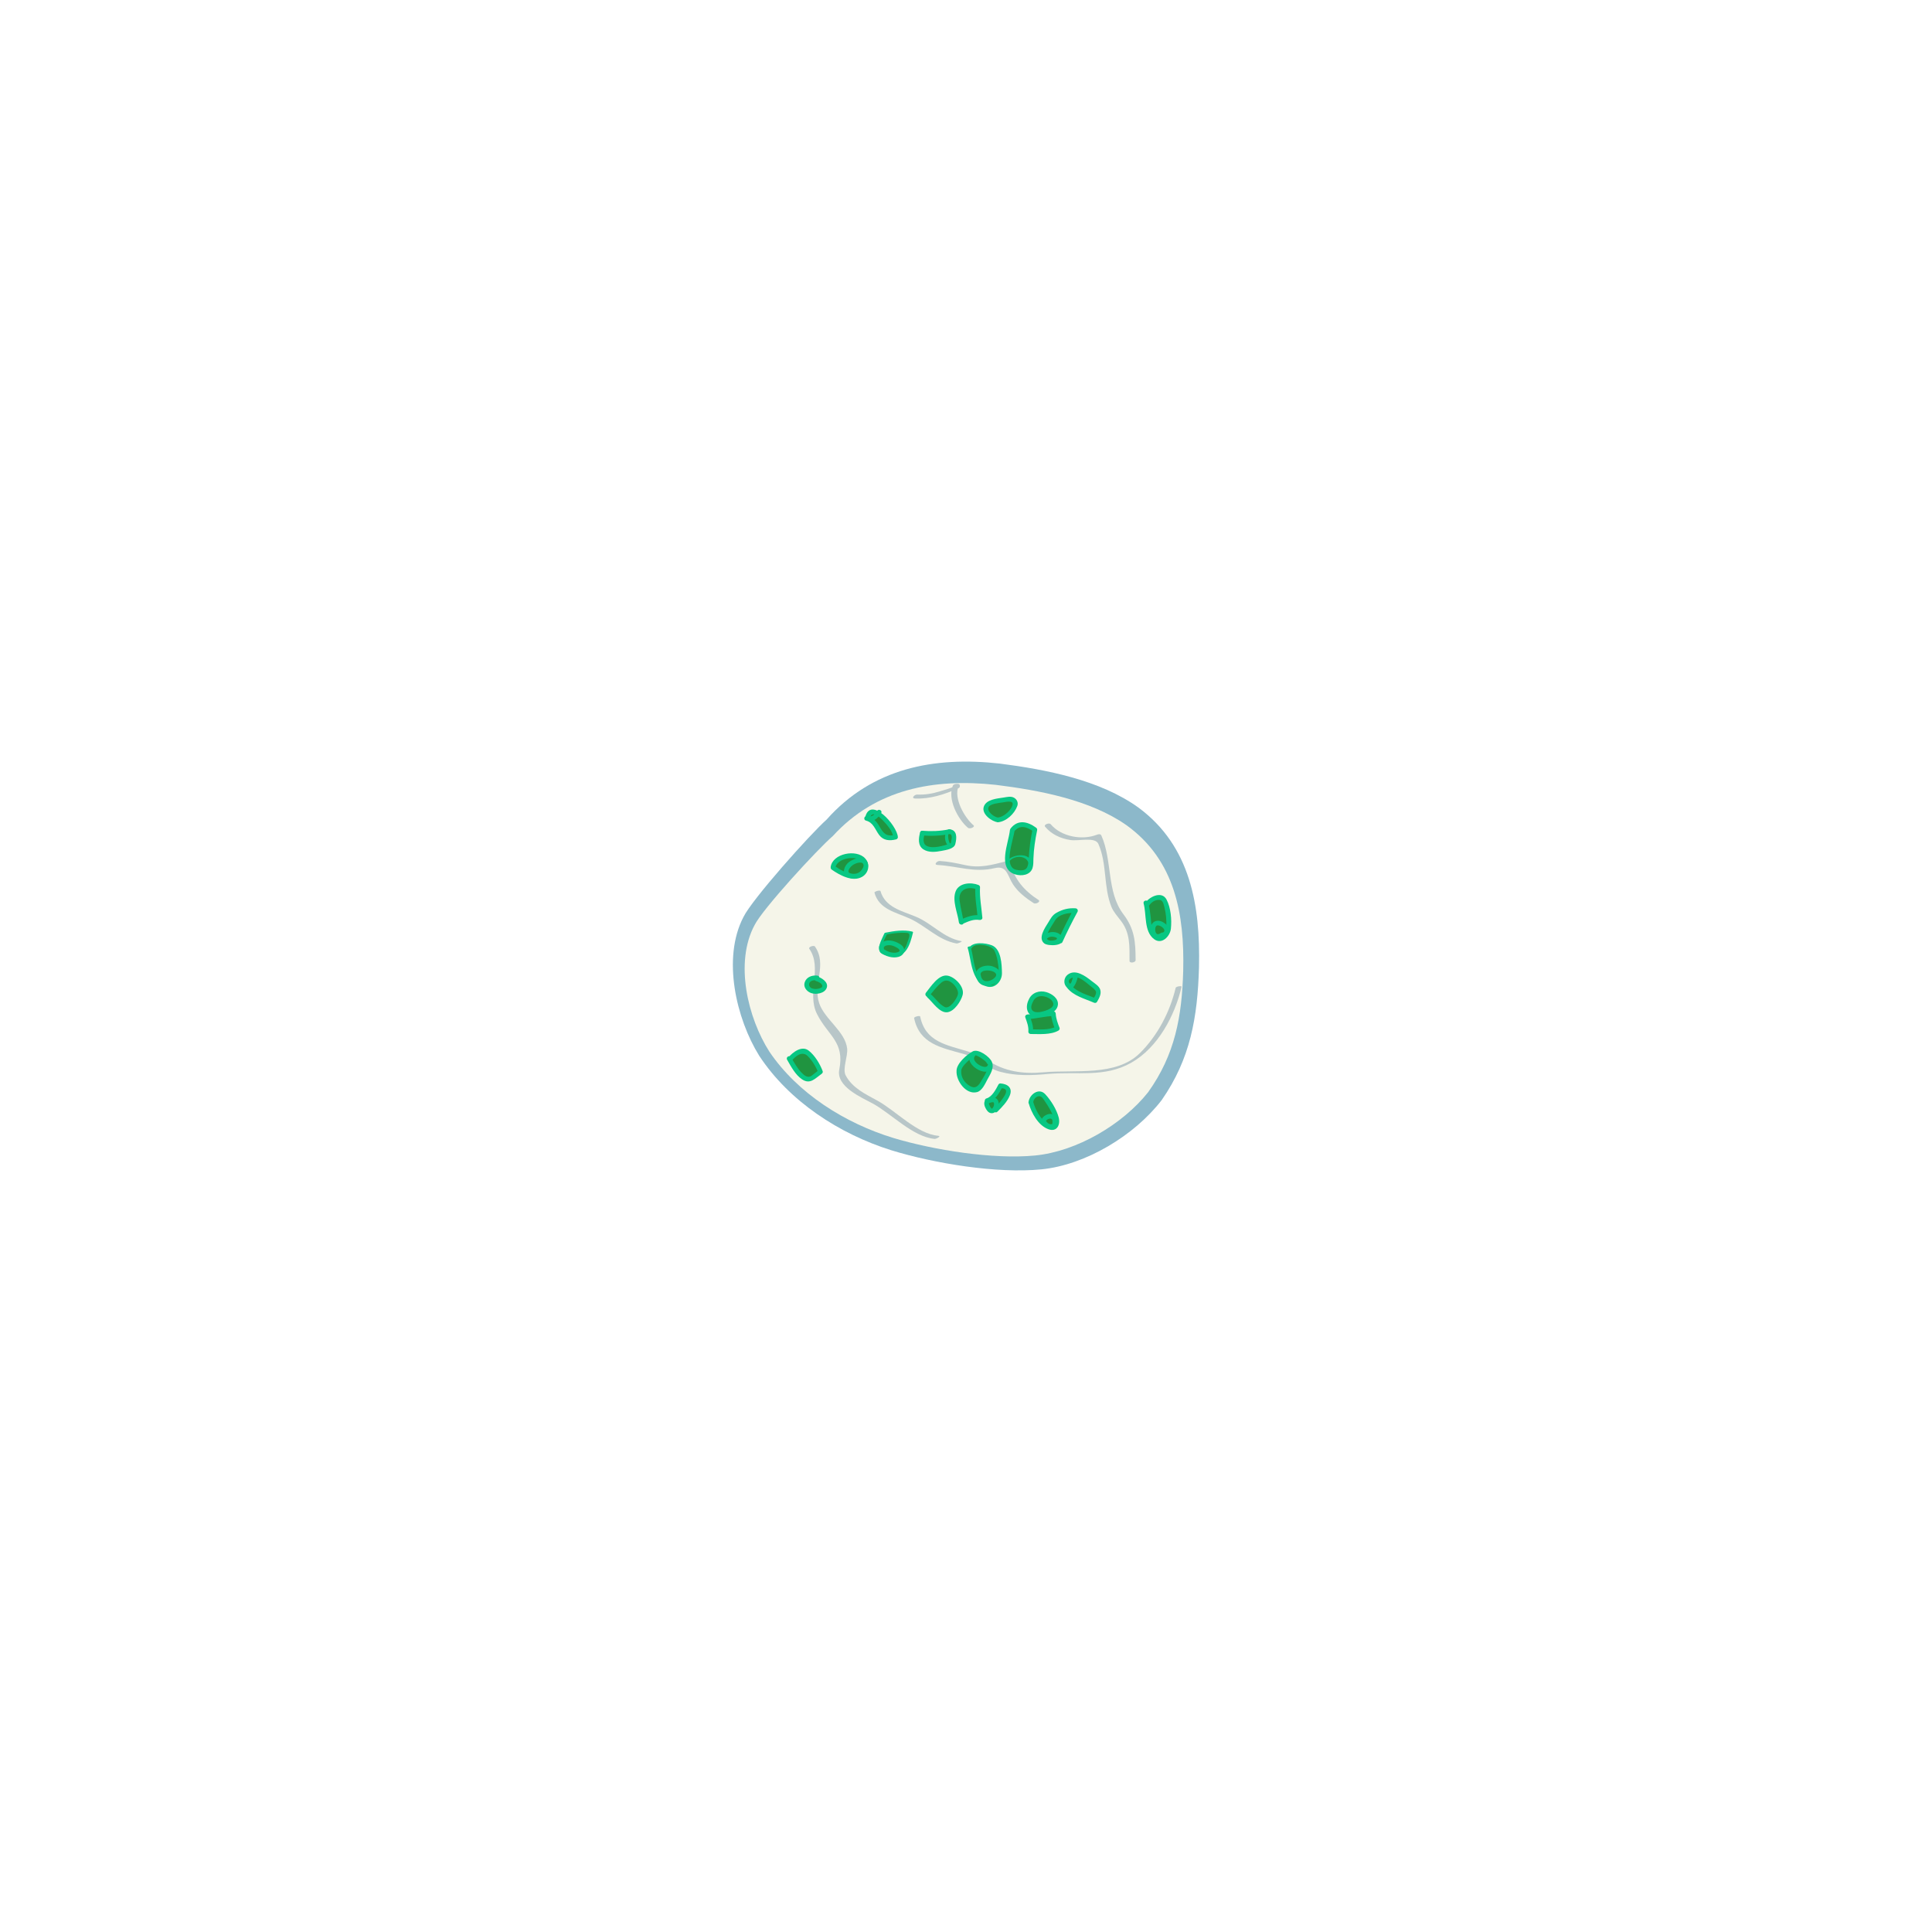
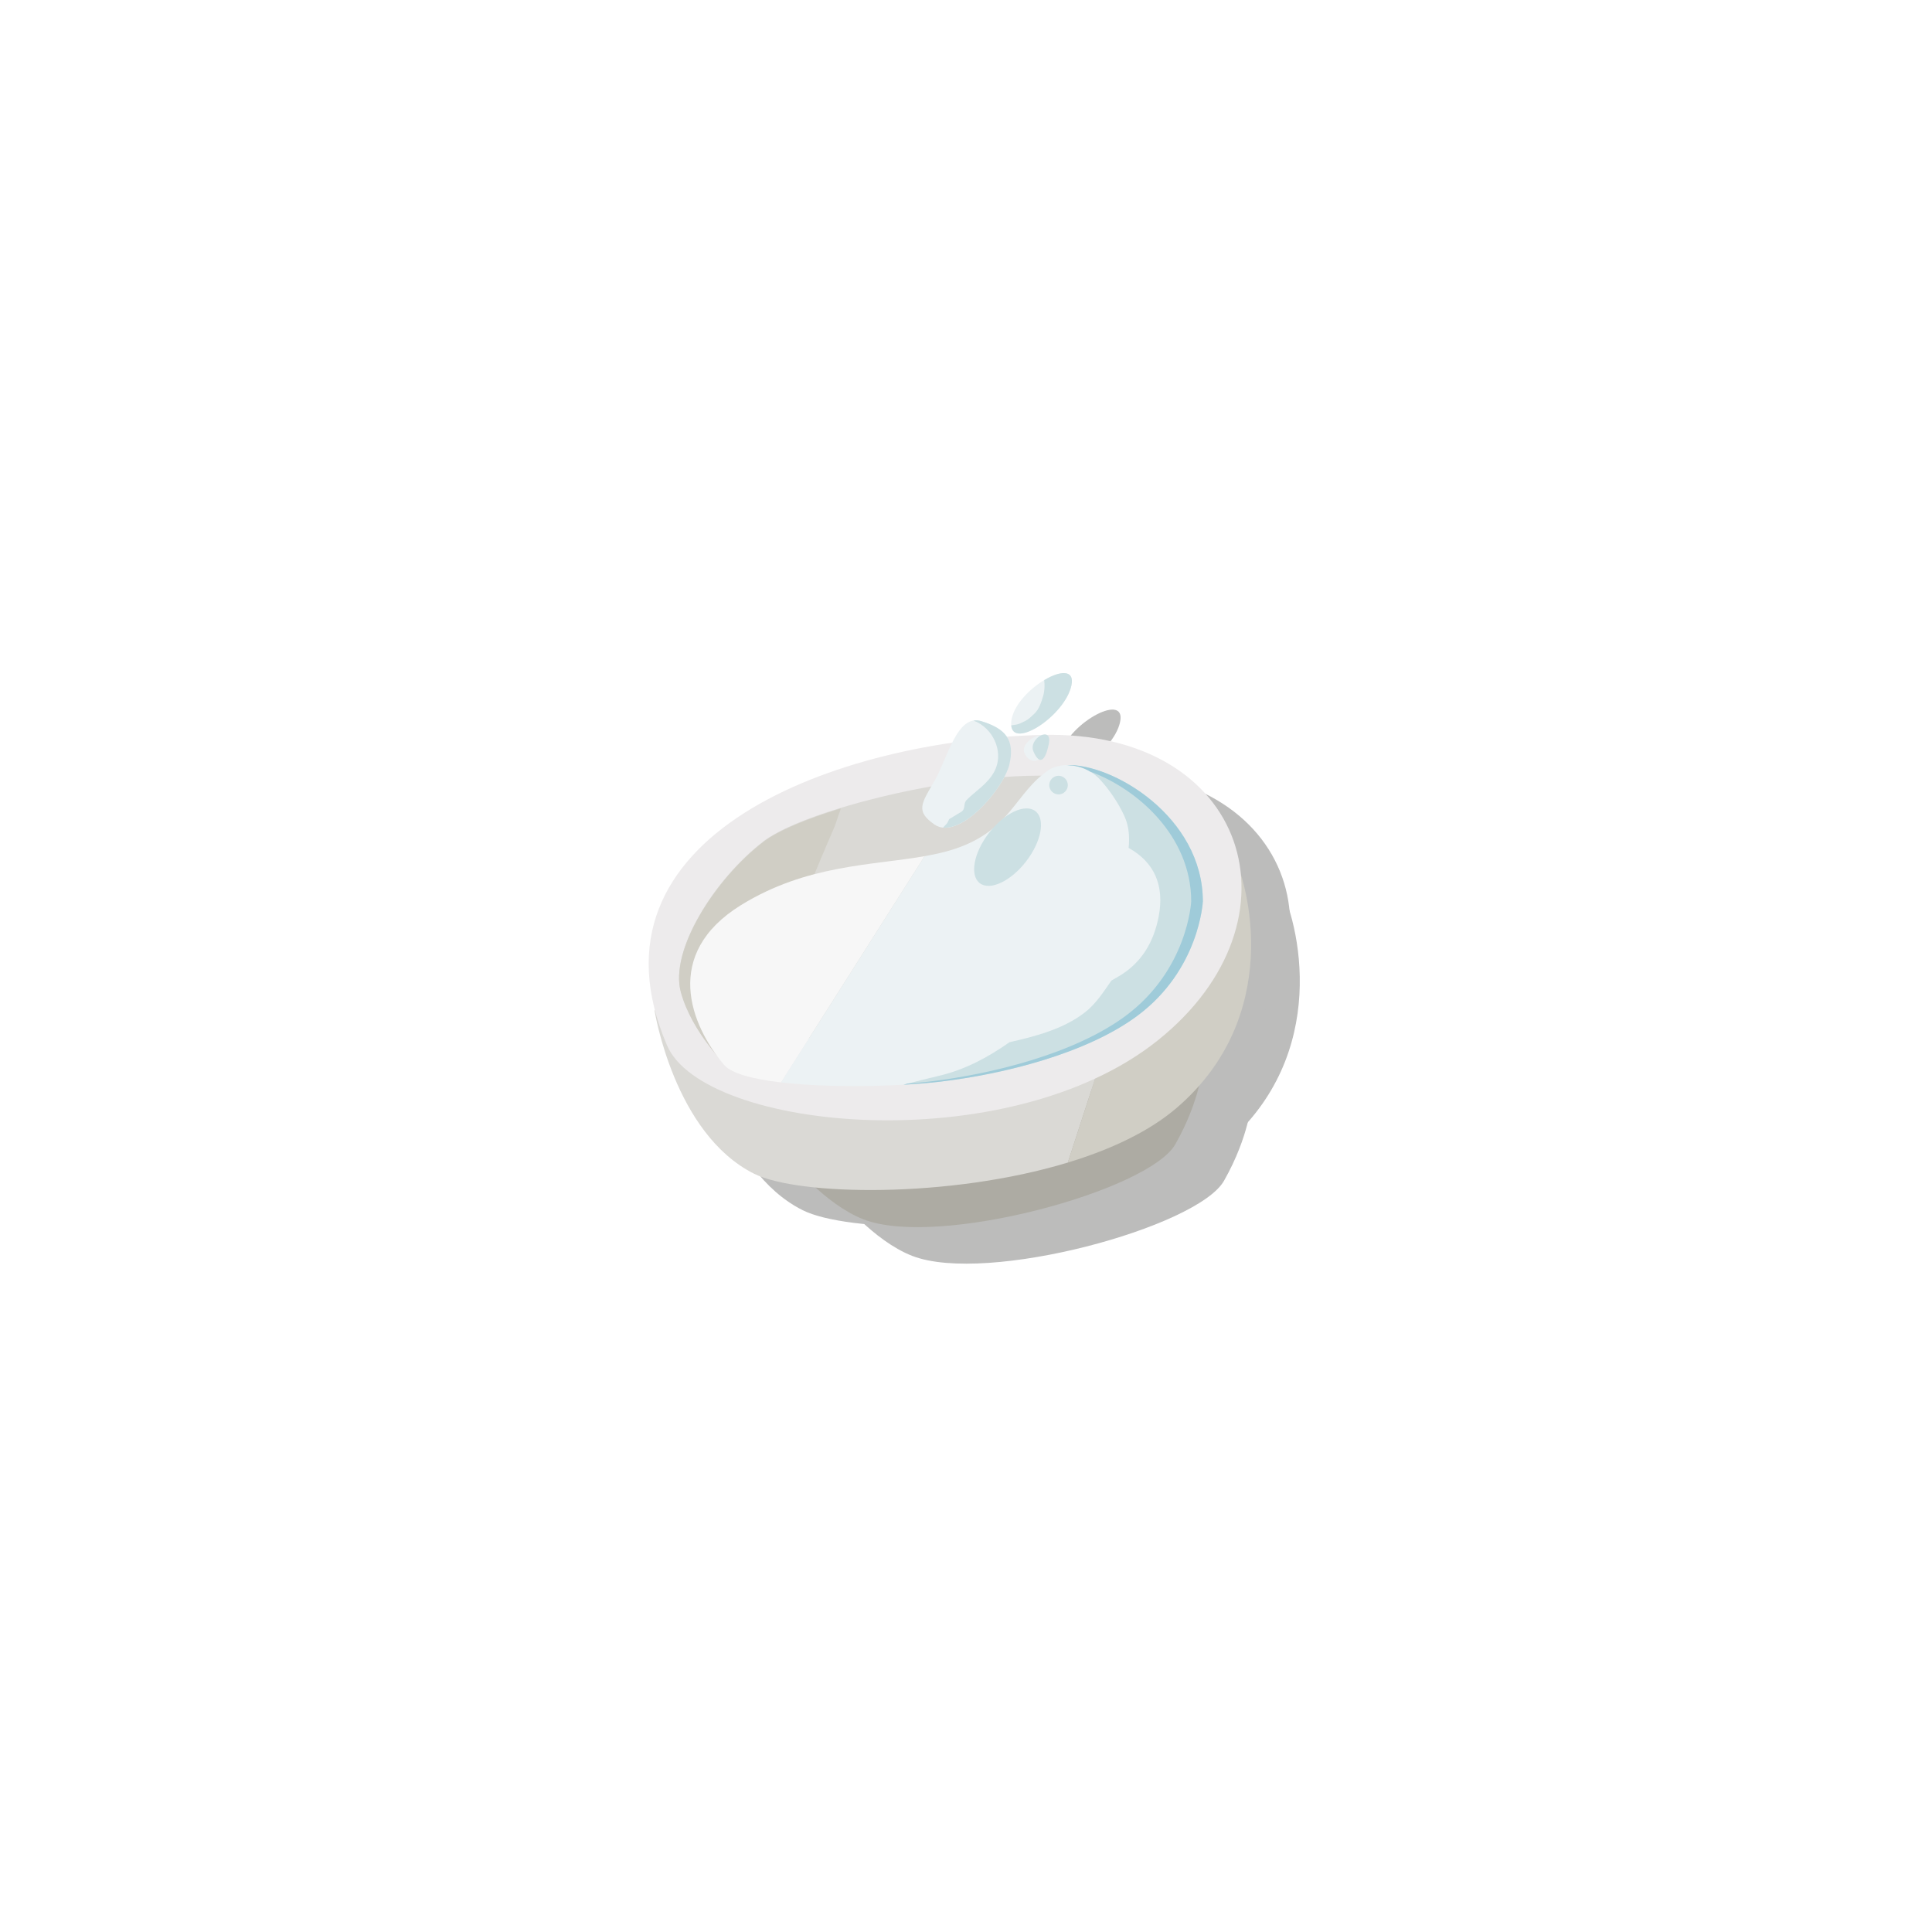
- <svg xmlns="http://www.w3.org/2000/svg" version="1.1" id="Ebene_1" x="0px" y="0px" width="450px" height="450px" viewBox="0 0 450 450" enable-background="new 0 0 450 450" xml:space="preserve">
-   <g id="butter">
+ <svg xmlns="http://www.w3.org/2000/svg" version="1.1" id="Layer_2" x="0px" y="0px" width="450px" height="450px" viewBox="-74 76 450 450" enable-background="new -74 76 450 450" xml:space="preserve">
+   <g>
    <g>
-       <path fill="#8CB8CA" d="M192.516,190.914c-3.828,3.407-17.353,18.56-19.355,22.683c-5.003,9.623-1.667,23.711,3.671,32.305    c7.008,10.654,18.687,18.215,30.699,21.994c10.01,3.094,24.691,5.5,35.035,4.469s21.688-7.904,28.029-16.152    c6.674-9.623,8.342-19.246,8.676-30.931c0.332-14.435-2.002-28.181-14.016-37.117c-9.009-6.529-21.688-8.936-32.365-10.31    C217.54,176.137,203.147,178.922,192.516,190.914z" />
-     </g>
-     <g>
-       <path fill="#F5F5E9" d="M193.971,194.737c-3.601,3.111-16.325,16.953-18.21,20.721c-4.709,8.789-1.569,21.661,3.452,29.511    c6.593,9.73,17.582,16.639,28.884,20.092c9.419,2.824,23.231,5.021,32.963,4.08c9.733-0.94,20.406-7.221,26.371-14.756    c6.278-8.791,7.85-17.58,8.162-28.254c0.314-13.186-1.884-25.743-13.185-33.905c-8.478-5.965-20.407-8.163-30.454-9.418    C217.516,181.237,203.974,183.784,193.971,194.737z" />
-     </g>
-     <g opacity="0.5">
      <g>
+         <g opacity="0.3">
+           <path fill="#1D1D1B" d="M121.281,354.82c0,0,8.168,10.206,17.205,13.705c17.377,6.728,66.484-6.707,72.605-17.495      c5.918-10.426,6.414-18.518,6.414-18.518L121.281,354.82z" />
+           <path fill="#1D1D1B" d="M162.395,301.459l-72.605,18.37c0,0,4.518,28.72,23.182,38.054c10.303,5.149,45.465,5.787,73.086-2.598      l24.209-74.45C192.105,285.685,162.395,301.459,162.395,301.459z" />
+           <path fill="#1D1D1B" d="M223.631,281.34c-1.426-2.612-6.6-2.312-13.365-0.505l-24.209,74.45      c9.91-3.009,18.857-7.168,25.326-12.712C235.877,321.577,228.877,290.962,223.631,281.34z" />
+           <path fill="#1D1D1B" d="M92.703,327.994c8.547,19.942,79.316,26.826,114.307-1.167c34.99-27.993,20.994-72.314-26.828-71.148      C132.361,256.845,71.709,279.006,92.703,327.994z" />
+           <path fill="#1D1D1B" d="M217.506,294.461c-0.873-8.748-2.625-20.121-21.869-27.118c-19.244-6.998-69.107,4.375-80.48,13.121      c-11.371,8.748-21.867,25.368-19.244,34.99c2.625,9.625,10.936,17.496,10.936,17.496L217.506,294.461z" />
+           <path fill="#1D1D1B" d="M109.908,295.335c-18.369,11.373-11.729,27.969-3.936,37.178c1.732,2.045,6.809,3.352,13.281,4.109      l33.449-52.701C140.445,286.091,125.184,285.879,109.908,295.335z" />
+           <path fill="#1D1D1B" d="M156.271,336.45c14.871-1.749,34.115-6.561,45.928-15.309c14.551-10.779,15.307-26.681,15.307-26.681      c0-22.743-27.992-35.866-35.867-30.618c-7.871,5.25-8.746,13.998-21.867,18.371c-2.211,0.737-4.582,1.267-7.068,1.707      l-33.449,52.701C130.779,337.97,146.752,337.571,156.271,336.45z" />
+           <path fill="#1D1D1B" d="M154.961,276.528c5.664,3.967,16.182-8.312,17.494-13.997c1.312-5.687-0.875-8.311-6.559-10.06      c-5.688-1.75-7.875,8.747-10.936,13.996C151.898,271.718,150.586,273.466,154.961,276.528z" />
+           <path fill="#1D1D1B" d="M175.953,259.906c1.312,3.063,4.812,2.186,5.686-2.187C182.516,253.347,174.643,256.845,175.953,259.906      z" />
+           <path fill="#1D1D1B" d="M172.893,252.472c-0.873,7.435,12.412-0.93,13.998-8.311      C188.475,236.78,173.768,245.035,172.893,252.472z" />
+           <path fill="#1D1D1B" d="M185.697,262.714c2.879,0.068,5.611,0.887,8.035,3.561c2.127,2.344,4.172,5.4,5.48,8.272      c0.846,1.859,1.146,3.767,1.104,5.803c-0.002,0.551-0.043,1.099-0.105,1.643c6.033,3.363,8.381,8.785,7.006,15.965      c-1.121,5.85-3.875,10.667-9.092,13.824c-0.635,0.384-1.275,0.756-1.922,1.121c-1.844,2.633-3.584,5.403-6.186,7.419      c-5.004,3.878-11.473,5.552-17.547,6.934c-4.975,3.501-10.311,6.388-16.381,7.812c-2.779,0.652-5.547,1.36-8.311,2.087      c3.135-0.175,6.031-0.414,8.492-0.704c14.871-1.749,34.115-6.561,45.928-15.309c14.551-10.779,15.307-26.681,15.307-26.681      C217.506,274.715,196.412,262.229,185.697,262.714z" />
+           <path fill="#1D1D1B" d="M185.697,262.714c1.945,0.046,3.818,0.451,5.58,1.522c10.721,3.872,23.518,14.845,23.518,30.225      c0,0-0.756,15.901-15.309,26.681c-11.811,8.748-31.057,13.56-45.928,15.309c-1.463,0.173-3.096,0.324-4.828,0.458      c-0.316,0.083-0.635,0.163-0.951,0.246c3.135-0.175,6.031-0.414,8.492-0.704c14.871-1.749,34.115-6.561,45.928-15.309      c14.551-10.779,15.307-26.681,15.307-26.681C217.506,274.715,196.412,262.229,185.697,262.714z" />
+         </g>
        <g>
-           <path fill="#7C98A8" d="M213.113,185.991c3.513,0.148,6.86-0.948,10.041-2.35c0.147-0.065,0.413-0.234,0.413-0.427      c0-0.083,0-0.167,0-0.25c0-0.249-0.209-0.392-0.452-0.392c-0.083,0-0.167,0-0.25,0c-0.303,0-0.784,0.086-0.924,0.41      c-1.326,3.085,1.145,7.834,3.512,9.832c0.436,0.367,1.759-0.201,1.299-0.589c-2.111-1.781-4.688-6.327-3.479-9.141      c-0.308,0.137-0.616,0.273-0.924,0.41c0.083,0,0.167,0,0.25,0c-0.15-0.13-0.302-0.261-0.452-0.392      c0,0.329-2.751,1.056-3.229,1.209c-1.715,0.548-3.488,0.833-5.289,0.757C213.014,185.043,212.157,185.95,213.113,185.991      L213.113,185.991z" />
-         </g>
-       </g>
-       <g>
-         <g>
-           <path fill="#7C98A8" d="M218.357,201.47c4.861,0.271,8.509,1.871,13.36,0.73c2.876-0.676,2.909,1.767,4.252,3.815      c1.19,1.814,3.01,3.2,4.809,4.355c0.465,0.298,1.736-0.35,1.103-0.757c-3.282-2.109-5.757-4.914-6.585-8.797      c-0.07-0.33-0.588-0.296-0.818-0.238c-3.34,0.834-6.127,1.695-9.679,0.918c-2.005-0.438-3.872-0.841-5.927-0.955      C218.25,200.508,217.401,201.417,218.357,201.47L218.357,201.47z" />
-         </g>
-       </g>
-       <g>
-         <g>
-           <path fill="#7C98A8" d="M188.5,220.994c3.123,4.485-0.682,10.293,1.805,15.211c2.546,5.037,6.487,6.449,5.178,12.91      c-0.804,3.963,5.114,6.469,7.795,7.92c4.269,2.311,9.333,7.771,14.399,8.234c0.403,0.037,1.649-0.648,0.875-0.72      c-5.021-0.459-9.797-5.764-14.145-8.164c-2.817-1.557-5.835-2.928-7.425-5.895c-0.816-1.521,0.543-4.472,0.336-6.275      c-0.457-3.985-5.208-6.76-6.502-10.514c-1.54-4.472,1.945-9.01-1.002-13.243C189.564,220.102,188.198,220.56,188.5,220.994      L188.5,220.994z" />
-         </g>
-       </g>
-       <g>
-         <g>
-           <path fill="#7C98A8" d="M212.916,237.141c1.239,5.99,6.305,6.885,11.462,8.327c3.183,0.89,5.494,3.358,8.649,4.19      c3.647,0.965,7.209,0.842,10.938,0.5c7.012-0.643,13.254,0.92,19.524-2.627c6.225-3.521,10.144-10.955,11.731-17.697      c0.067-0.285-1.309-0.082-1.389,0.256c-1.318,5.594-4.229,11.139-8.318,15.193c-5.572,5.52-15.214,3.807-22.506,4.475      c-4.71,0.432-9.014-0.152-12.998-2.807c-1.402-0.936-2.873-1.518-4.472-2.016c-5.032-1.57-9.975-2.181-11.214-8.174      C214.268,236.48,212.85,236.818,212.916,237.141L212.916,237.141z" />
-         </g>
-       </g>
-       <g>
-         <g>
-           <path fill="#7C98A8" d="M243.425,192.563c1.476,1.758,3.617,2.761,5.884,3.095c2,0.295,5.754-0.794,6.515,0.896      c2.063,4.585,1.155,9.996,3.05,14.673c0.486,1.203,1.479,2.292,2.255,3.314c2.144,2.825,1.949,5.873,1.959,9.254      c0.002,0.668,1.42,0.402,1.418-0.143c-0.012-4.268-0.214-7.241-2.851-10.717c-3.957-5.219-2.512-12.515-5.141-18.358      c-0.171-0.378-0.693-0.284-1-0.163c-3.477,1.365-8.347,0.473-10.787-2.438C244.364,191.546,243.014,192.072,243.425,192.563      L243.425,192.563z" />
-         </g>
-       </g>
-       <g>
-         <g>
-           <path fill="#7C98A8" d="M203.679,207.935c1.11,3.922,4.986,4.531,8.279,6.042c3.768,1.729,6.632,5.035,10.817,5.773      c0.33,0.058,1.543-0.474,1.16-0.542c-4.184-0.737-6.83-4.14-10.649-5.709c-3.223-1.325-7.133-2.18-8.197-5.942      C205,207.243,203.593,207.629,203.679,207.935L203.679,207.935z" />
+           <g>
+             <g>
+               <path fill="#ADABA3" d="M109.942,346.316c0,0,8.168,10.206,17.205,13.705c17.378,6.727,66.484-6.707,72.606-17.495        c5.918-10.426,6.414-18.518,6.414-18.518L109.942,346.316z" />
+               <g>
+                 <path fill="#DAD9D5" d="M151.056,292.955l-72.605,18.37c0,0,4.518,28.72,23.182,38.054         c10.304,5.149,45.465,5.787,73.085-2.598l24.21-74.45C180.767,277.181,151.056,292.955,151.056,292.955z" />
+                 <path fill="#D0CEC5" d="M212.292,272.836c-1.425-2.612-6.6-2.311-13.365-0.505l-24.21,74.45         c9.912-3.009,18.859-7.168,25.327-12.712C224.537,313.073,217.537,282.458,212.292,272.836z" />
+               </g>
+               <path fill="#EDEBEC" d="M81.365,319.49c8.547,19.942,79.315,26.826,114.307-1.167c34.99-27.993,20.993-72.314-26.829-71.148        C121.022,248.341,60.371,270.502,81.365,319.49z" />
+               <path fill="#DAD9D5" d="M206.168,285.957c-0.874-8.748-2.625-20.121-21.87-27.118c-19.245-6.998-69.106,4.375-80.479,13.121        c-11.371,8.748-21.867,25.368-19.245,34.99c2.625,9.625,10.936,17.496,10.936,17.496L206.168,285.957z" />
+               <path fill="#D0CEC5" d="M95.509,324.577l1.523-0.53c2.458-5.576,4.944-11.14,7.444-16.698        c5.232-13.011,10.377-26.059,15.957-38.914c0.469-1.38,0.946-2.757,1.424-4.134c-8.137,2.474-14.727,5.242-18.039,7.79        c-11.371,8.748-21.867,25.368-19.245,34.99C87.198,316.706,95.509,324.577,95.509,324.577z" />
+               <g>
+                 <path fill="#F7F7F7" d="M98.569,286.831C80.2,298.204,86.841,314.8,94.634,324.009c1.732,2.045,6.809,3.352,13.281,4.109         l33.45-52.701C129.107,277.587,113.846,277.375,98.569,286.831z" />
+                 <path fill="#ECF2F4" d="M144.933,327.946c14.871-1.749,34.116-6.561,45.928-15.309         c14.552-10.779,15.308-26.681,15.308-26.681c0-22.743-27.993-35.866-35.867-30.618c-7.872,5.25-8.746,13.998-21.867,18.371         c-2.213,0.737-4.584,1.267-7.068,1.707l-33.45,52.701C119.441,329.466,135.414,329.067,144.933,327.946z" />
+                 <path fill="#ECF2F4" d="M143.622,268.024c5.665,3.967,16.182-8.312,17.494-13.997c1.312-5.686-0.874-8.311-6.559-10.059         c-5.688-1.75-7.875,8.747-10.936,13.996C140.56,263.214,139.247,264.962,143.622,268.024z" />
+                 <path fill="#ECF2F4" d="M164.615,251.402c1.312,3.064,4.812,2.187,5.686-2.186         C171.177,244.843,163.304,248.341,164.615,251.402z" />
+                 <path fill="#ECF2F4" d="M161.555,243.968c-0.874,7.434,12.411-0.93,13.997-8.311         C177.137,228.276,162.429,236.531,161.555,243.968z" />
+                 <path fill="#CCE0E3" d="M174.359,254.21c2.879,0.068,5.611,0.887,8.035,3.561c2.127,2.344,4.171,5.4,5.48,8.272         c0.847,1.859,1.147,3.767,1.104,5.803c-0.002,0.551-0.043,1.099-0.105,1.643c6.033,3.363,8.381,8.785,7.006,15.965         c-1.121,5.85-3.875,10.667-9.092,13.824c-0.635,0.384-1.275,0.756-1.922,1.121c-1.844,2.633-3.584,5.403-6.186,7.419         c-5.004,3.878-11.473,5.552-17.547,6.934c-4.975,3.501-10.311,6.388-16.381,7.812c-2.781,0.652-5.547,1.36-8.311,2.087         c3.135-0.175,6.031-0.414,8.491-0.704c14.871-1.749,34.116-6.561,45.928-15.309c14.552-10.779,15.308-26.681,15.308-26.681         C206.168,266.211,185.074,253.726,174.359,254.21z" />
+                 <path fill="#9FCBD9" d="M174.359,254.21c1.944,0.046,3.818,0.451,5.578,1.522c10.723,3.872,23.519,14.845,23.519,30.225         c0,0-0.756,15.901-15.308,26.681c-11.811,8.748-31.057,13.56-45.928,15.309c-1.464,0.173-3.096,0.324-4.828,0.458         c-0.316,0.083-0.635,0.163-0.951,0.246c3.135-0.175,6.031-0.414,8.491-0.704c14.871-1.749,34.116-6.561,45.928-15.309         c14.552-10.779,15.308-26.681,15.308-26.681C206.168,266.211,185.074,253.726,174.359,254.21z" />
+               </g>
+             </g>
+           </g>
        </g>
      </g>
    </g>
-     <g>
-       <path fill="#209440" d="M206.31,217.467c-1.344,3.14-2.246,4.493,1.248,4.992c3.496,0.5,3.995-2.247,4.742-5.242    C210.553,216.718,207.558,217.216,206.31,217.467" />
-       <g>
-         <path fill="#08C782" d="M205.975,217.434c-0.486,1.129-1.331,2.487-1.19,3.769c0.124,1.142,1.789,1.365,2.648,1.5     c3.638,0.573,4.521-2.682,5.224-5.517c0.022-0.092-0.07-0.177-0.15-0.197c-2.031-0.505-4.236-0.146-6.257,0.25     c-0.443,0.087-0.313,0.541,0.121,0.455c1.62-0.318,3.293-0.543,4.944-0.395c0.957,0.086,0.267,1.412,0.086,2.031     c-0.232,0.795-0.557,1.569-1.104,2.199c-0.954,1.096-3.786,1.04-4.68-0.162c-0.683-0.917,0.669-3.033,1.028-3.868     C206.801,217.138,206.091,217.163,205.975,217.434L205.975,217.434z" />
-       </g>
-     </g>
-     <g>
-       <path fill="#209440" d="M225.73,220.644c0.75,2.247,0.75,4.993,2,6.991c1.496,2.496,4.492,2.996,5.24-0.251    c0.249-1.248-0.5-5.493-1.25-6.49c-0.998-0.998-5.24-1.497-5.74,0" />
-       <g>
-         <path fill="#08C782" d="M225.379,220.738c0.928,2.996,0.77,7.658,4.292,8.975c2,0.747,3.731-1.125,3.702-3.051     c-0.032-2.013-0.161-5.639-2.354-6.484c-1.403-0.541-4.588-0.984-5.392,0.76c-0.099,0.214,0.601,0.137,0.705-0.089     c0.647-1.408,4.583-0.741,5.229,0.469c0.771,1.44,0.969,3.384,1.086,4.987c0.078,1.049-0.154,2.07-0.938,2.829     c-1.168,1.13-2.812-0.474-3.45-1.323c-1.521-2.022-1.453-4.922-2.177-7.261C226.008,220.303,225.306,220.5,225.379,220.738     L225.379,220.738z" />
-       </g>
-     </g>
-     <g>
-       <path fill="#209440" d="M216.057,231.605c0.91-1.094,2.733-3.646,4.19-3.826c1.641-0.182,3.462,2.188,3.462,3.645    c0,0.91-2.004,3.826-3.279,3.826c-1.093,0-3.098-2.551-4.01-3.279" />
-       <g>
-         <path fill="#08C782" d="M216.443,231.992c0.877-1.07,1.71-2.166,2.757-3.078c1.025-0.895,1.974-0.559,2.871,0.313     c0.562,0.543,1.25,1.611,1.039,2.424c-0.261,1.005-1.91,3.507-3.103,2.888c-1.262-0.654-2.134-2.04-3.201-2.953     c-0.532-0.457-1.311,0.313-0.773,0.772c1.202,1.029,2.784,3.634,4.615,3.414c1.647-0.196,3.191-2.576,3.57-4.031     c0.492-1.895-1.799-4.191-3.496-4.491c-2.124-0.375-3.943,2.615-5.053,3.971C215.227,231.76,215.996,232.538,216.443,231.992     L216.443,231.992z" />
-       </g>
-     </g>
-     <g>
-       <path fill="#209440" d="M227.9,227.598c-0.547-1.641,1.457-2.551,3.098-2.004c4.738,1.457-2.553,6.012-3.098,1.639" />
-       <g>
-         <path fill="#08C782" d="M228.43,227.451c-0.48-1.659,1.949-1.584,2.891-1.157c0.621,0.282,0.947,0.708,0.508,1.263     c-0.446,0.563-1.2,0.93-1.912,0.978c-0.936,0.063-1.365-0.593-1.486-1.445c-0.099-0.696-1.152-0.399-1.055,0.291     c0.195,1.377,1.203,2.338,2.625,2.243c1.134-0.075,2.393-0.738,2.928-1.771c0.699-1.346-0.479-2.332-1.65-2.743     c-1.791-0.627-4.576,0.305-3.901,2.634C227.568,228.42,228.626,228.131,228.43,227.451L228.43,227.451z" />
-       </g>
-     </g>
-     <g>
-       <path fill="#209440" d="M190.363,227.779c-3.28-0.364-3.28,3.462,0,3.098c2.732-0.363,1.821-2.367-0.183-2.916" />
-       <g>
-         <path fill="#08C782" d="M190.363,227.23c-1.212-0.11-2.492,0.301-2.924,1.537c-0.393,1.123,0.448,2.146,1.447,2.521     c1.18,0.442,3.229,0.11,3.682-1.226c0.449-1.324-1.228-2.332-2.242-2.631c-0.679-0.199-0.967,0.857-0.291,1.057     c0.462,0.136,1.629,0.611,1.478,1.283c-0.076,0.34-0.662,0.449-0.929,0.515c-0.465,0.108-0.954,0.09-1.406-0.054     c-0.511-0.162-0.83-0.653-0.683-1.176c0.212-0.752,1.253-0.789,1.868-0.731C191.066,228.391,191.06,227.296,190.363,227.23     L190.363,227.23z" />
-       </g>
-     </g>
-     <g>
-       <path fill="#209440" d="M205.517,221.514c-0.91-1.457,0.882-2.298,2.521-1.753C212.411,221.219,208.958,223.883,205.517,221.514" />
-       <g>
-         <path fill="#08C782" d="M205.989,221.238c-0.546-0.942,0.635-1.137,1.345-1.081c0.534,0.042,1.086,0.305,1.546,0.563     c0.258,0.144,0.579,0.357,0.663,0.65c0.003,0.009,0.009,0.036-0.021,0.13c0.005-0.016-0.071,0.085-0.119,0.122     c-0.228,0.168-0.521,0.245-0.798,0.274c-1.01,0.109-1.99-0.304-2.812-0.854c-0.589-0.394-1.136,0.555-0.553,0.945     c1.154,0.773,2.601,1.245,3.986,0.901c0.996-0.248,1.709-1.123,1.245-2.132c-0.233-0.509-0.8-0.861-1.274-1.108     c-0.739-0.385-1.566-0.638-2.405-0.593c-0.668,0.036-1.39,0.292-1.79,0.854c-0.419,0.588-0.301,1.29,0.042,1.882     C205.397,222.401,206.344,221.85,205.989,221.238L205.989,221.238z" />
-       </g>
-     </g>
-     <g>
-       <path fill="#209440" d="M194.007,202.085c0.182-2.551,6.378-4.191,7.472-1.093c0.727,1.64-0.364,3.098-2.551,3.098    C197.287,204.09,195.281,202.997,194.007,202.085" />
-       <g>
-         <path fill="#08C782" d="M194.534,202.231c0.299-2.146,3.828-2.833,5.488-2.087c1.687,0.757,1.293,2.882-0.372,3.333     c-1.822,0.493-3.949-0.881-5.367-1.864c-0.582-0.403-1.128,0.546-0.553,0.945c1.822,1.263,4.825,2.956,7.063,1.677     c1.567-0.896,1.955-2.937,0.686-4.325c-1.987-2.173-7.556-1.168-7.999,2.029C193.384,202.63,194.438,202.927,194.534,202.231     L194.534,202.231z" />
-       </g>
-     </g>
-     <g>
-       <path fill="#209440" d="M197.571,203.797c-1.24-0.725,0.101-3.326,2.769-3.395C203.192,200.332,201.043,205.35,197.571,203.797" />
-       <g>
-         <path fill="#08C782" d="M197.848,203.325c-0.675-0.44,0.346-1.521,0.71-1.789c0.498-0.367,2.071-1.056,2.507-0.286     c0.29,0.513-0.271,1.293-0.601,1.632C199.772,203.595,198.738,203.701,197.848,203.325c-0.643-0.271-1.201,0.671-0.553,0.945     c1.417,0.598,2.923,0.437,4.022-0.696c0.802-0.826,1.262-2.209,0.473-3.185c-0.979-1.209-3.193-0.288-4.131,0.468     c-1.001,0.807-1.666,2.563-0.364,3.413C197.888,204.657,198.437,203.708,197.848,203.325L197.848,203.325z" />
-       </g>
-     </g>
-     <g>
-       <path fill="#209440" d="M201.843,190.605c3.462,0.729,2.187,5.649,6.742,4.374c0-1.822-5.648-9.111-6.561-4.374    c1.094,0.546,2.188-0.546,2.734-1.458" />
-       <g>
-         <path fill="#08C782" d="M201.697,191.133c1.742,0.436,2.125,2.097,3.096,3.375c0.987,1.299,2.454,1.375,3.938,0.999     c0.226-0.057,0.415-0.291,0.401-0.528c-0.151-2.729-6.463-9.792-7.635-4.52c-0.068,0.305,0.089,0.573,0.382,0.673     c1.472,0.501,2.588-0.542,3.353-1.71c0.388-0.593-0.561-1.141-0.945-0.553c-0.466,0.712-1.102,1.553-2.116,1.207     c0.127,0.225,0.255,0.449,0.382,0.673c0.471-2.114,2.094-0.669,3.058,0.319c0.896,0.917,2.352,2.541,2.429,3.91     c0.134-0.176,0.268-0.352,0.401-0.528c-1.966,0.498-2.698-0.351-3.589-1.939c-0.663-1.184-1.509-2.096-2.862-2.435     C201.304,189.906,201.013,190.962,201.697,191.133L201.697,191.133z" />
-       </g>
-     </g>
-     <g>
-       <path fill="#209440" d="M214.839,194.048c-1.716,5.553,5.045,3.663,7.049,2.753l0,0c0.182-0.728,0.911-3.098-0.729-3.098" />
-       <g>
-         <path fill="#08C782" d="M214.312,193.903c-0.374,1.313-0.569,3.077,0.769,3.934c1.25,0.801,2.862,0.612,4.246,0.343     c1.008-0.195,2.886-0.447,3.178-1.576c0.362-1.405,0.511-3.271-1.345-3.449c-0.703-0.067-0.696,1.028,0,1.095     c0.764,0.073,0.478,1.186,0.395,1.614c-0.119,0.613,0.001,0.497-0.418,0.657c-0.83,0.317-1.697,0.538-2.572,0.689     c-0.832,0.144-1.815,0.206-2.609-0.133c-1.161-0.496-0.859-1.93-0.588-2.885C215.561,193.514,214.504,193.225,214.312,193.903     L214.312,193.903z" />
-       </g>
-     </g>
-     <g>
-       <path fill="#209440" d="M214.839,194.048c2.004,0.182,4.483,0.063,6.32-0.345" />
-       <g>
-         <path fill="#08C782" d="M214.839,194.596c2.16,0.172,4.342,0.074,6.466-0.365c0.69-0.143,0.397-1.198-0.291-1.056     c-2.028,0.419-4.114,0.49-6.175,0.326C214.135,193.445,214.141,194.54,214.839,194.596L214.839,194.596z" />
-       </g>
-     </g>
-     <g>
-       <path fill="#209440" d="M223.892,214.842c-0.183-1.641-1.275-5.285-0.91-6.744c0.547-1.823,3.097-2.187,4.736-1.457l0,0    c-0.183,2.369,0.365,4.737,0.548,7.107c-1.457-0.365-2.916,0.364-4.19,0.91" />
-       <g>
-         <path fill="#08C782" d="M224.438,214.842c-0.227-1.719-0.71-3.391-0.928-5.112c-0.322-2.545,1.905-3.395,4.063-2.561     c-0.135-0.176-0.268-0.352-0.401-0.528c-0.126,2.392,0.337,4.733,0.547,7.107c0.23-0.176,0.462-0.352,0.692-0.528     c-1.689-0.271-3.083,0.303-4.612,0.965c-0.646,0.28-0.088,1.223,0.553,0.945c1.224-0.53,2.399-1.076,3.769-0.855     c0.319,0.051,0.728-0.141,0.692-0.528c-0.211-2.374-0.672-4.715-0.547-7.107c0.014-0.259-0.182-0.442-0.401-0.528     c-1.707-0.66-4.489-0.51-5.274,1.494c-0.854,2.181,0.465,5.036,0.756,7.234C223.436,215.532,224.531,215.541,224.438,214.842     L224.438,214.842z" />
-       </g>
-     </g>
-     <g>
-       <path fill="#209440" d="M235.771,193.357c1.459-2.186,3.625-1.387,5.266-0.11l0,0c-0.546,2.55-0.911,5.465-0.911,8.017    c-0.048,0.422-0.183,2.685-3.53,1.866C232.936,202.233,235.589,196.091,235.771,193.357z" />
-       <g>
-         <path fill="#08C782" d="M236.159,193.745c1.394-1.788,3.06-1.154,4.602-0.025c-0.084-0.206-0.168-0.412-0.251-0.618     c-0.467,2.268-0.775,4.548-0.9,6.86c-0.108,2.017-0.334,3.15-2.868,2.641c-3.212-0.645-0.611-7.211-0.421-9.245     c0.065-0.703-1.028-0.696-1.094,0c-0.279,2.967-3.043,8.959,1.224,10.3c1.466,0.46,3.5,0.201,4.039-1.463     c0.235-0.729,0.188-1.472,0.215-2.233c0.073-2.209,0.417-4.407,0.86-6.569c0.056-0.263-0.039-0.463-0.25-0.618     c-1.996-1.46-4.256-1.951-5.929,0.196C234.957,193.52,235.727,194.301,236.159,193.745z" />
-       </g>
-     </g>
-     <g>
-       <path fill="#209440" d="M232.456,190.97c0.981,0,2.916-1.458,3.463-2.369c1.458-2.188-0.183-2.733-1.642-2.368    c-1.094,0.181-4.189,0.545-4.555,1.639C229.18,189.147,231.361,190.97,232.456,190.97z" />
-       <g>
-         <path fill="#08C782" d="M232.456,191.518c1.951-0.177,3.853-2,4.491-3.78c0.272-0.762-0.063-1.52-0.729-1.914     c-0.741-0.44-1.685-0.18-2.47-0.058c-1.523,0.236-4.084,0.414-4.62,2.178C228.613,189.637,231.027,191.395,232.456,191.518     c0.703,0.061,0.696-1.035,0-1.095c-0.883-0.076-2.666-1.414-2.187-2.433c0.383-0.815,2.532-0.968,3.295-1.094     c0.994-0.165,2.946-0.644,2.106,1.06c-0.521,1.059-2.002,2.357-3.216,2.467C231.759,190.486,231.753,191.581,232.456,191.518z" />
-       </g>
-     </g>
-     <g>
-       <path fill="#209440" d="M183.803,246.549c0.729,1.275,2.003,3.461,3.28,4.373c1.639,1.275,2.368-0.182,4.009-1.275    c-0.365-1.094-2.37-4.373-3.464-4.736c-1.273-0.549-3.096,1.093-3.644,1.82" />
-       <g>
-         <path fill="#08C782" d="M183.33,246.824c0.91,1.586,1.917,3.521,3.477,4.57c1.886,1.27,3.029-0.187,4.562-1.276     c0.188-0.134,0.342-0.376,0.251-0.618c-0.634-1.707-1.809-3.646-3.251-4.786c-1.604-1.268-3.742,0.36-4.771,1.63     c-0.44,0.543,0.329,1.322,0.773,0.773c0.968-1.193,2.513-2.43,3.821-1.081c0.977,1.007,1.881,2.435,2.372,3.755     c0.083-0.206,0.167-0.412,0.251-0.618c-0.59,0.421-1.133,0.894-1.708,1.333c-0.964,0.738-1.804-0.042-2.453-0.711     c-0.978-1.008-1.685-2.313-2.379-3.523C183.924,245.66,182.979,246.211,183.33,246.824L183.33,246.824z" />
-       </g>
-     </g>
-     <g>
-       <path fill="#209440" d="M223.345,249.463c-0.182,1.277,0.729,2.917,1.822,3.646c2.368,2.004,3.278,0,4.374-2.006    c0.547-1.275,1.563-2.396,1.016-3.486c-0.183-0.729-2.654-2.344-3.385-2.344C226.262,245.273,223.163,248.553,223.345,249.463" />
-       <g>
-         <path fill="#08C782" d="M222.798,249.463c-0.132,2.279,2.203,5.576,4.763,4.912c1.224-0.318,1.924-2.02,2.453-2.994     c0.68-1.254,1.611-2.622,1.006-4.066c-0.49-1.168-3.109-3.097-4.422-2.438C225.229,245.564,222.736,247.759,222.798,249.463     c0.024,0.704,1.119,0.707,1.094,0c-0.034-0.973,1.432-2.169,2.069-2.773c0.355-0.336,0.917-0.959,1.439-0.809     c0.703,0.201,1.41,0.748,1.973,1.191c1.619,1.279-0.163,3.543-0.952,4.927c-0.797,1.396-1.668,1.642-2.978,0.638     c-0.996-0.764-1.624-1.906-1.552-3.174C223.933,248.758,222.838,248.762,222.798,249.463L222.798,249.463z" />
-       </g>
-     </g>
-     <g>
-       <path fill="#209440" d="M226.859,245.432c-2.241,1.775,3.168,5.209,3.715,2.838" />
-       <g>
-         <path fill="#08C782" d="M226.473,245.045c-2.907,2.463,3.737,6.652,4.629,3.371c0.187-0.684-0.869-0.973-1.055-0.291     c-0.346,1.27-4.404-0.947-2.801-2.307C227.786,245.361,227.008,244.592,226.473,245.045L226.473,245.045z" />
-       </g>
-     </g>
-     <g>
-       <path fill="#209440" d="M229.927,256.363c1.093-0.184,2.552-2.371,3.099-3.463c4.373,0.182-0.183,4.738-1.094,5.649" />
-       <g>
-         <path fill="#08C782" d="M230.072,256.891c1.592-0.416,2.721-2.356,3.426-3.713c-0.157,0.09-0.314,0.18-0.473,0.271     c0.519,0.033,1.315,0.072,1.317,0.742c0.001,0.564-0.448,1.166-0.747,1.609c-0.58,0.865-1.318,1.629-2.053,2.363     c-0.5,0.498,0.273,1.273,0.773,0.773c1.094-1.095,2.305-2.32,2.887-3.781c0.706-1.769-0.493-2.689-2.18-2.803     c-0.182-0.013-0.39,0.11-0.473,0.271c-0.563,1.084-1.494,2.877-2.771,3.211C229.1,256.014,229.389,257.068,230.072,256.891     L230.072,256.891z" />
-       </g>
-     </g>
-     <g>
-       <path fill="#209440" d="M240.109,256.752c0.363,1.459,1.459,3.281,2.369,4.375c1.274,1.459,4.008,2.732,3.646-0.365    c0-0.91-2.551-5.465-3.464-5.832C241.204,254.203,240.109,256.025,240.109,256.752" />
-       <g>
-         <path fill="#08C782" d="M239.583,256.898c0.644,2.291,2.215,5.242,4.608,6.119c1.949,0.713,2.854-0.984,2.396-2.748     c-0.49-1.881-1.816-3.996-3.13-5.408c-1.5-1.615-3.731,0.094-3.896,1.891c-0.063,0.703,1.031,0.697,1.095,0     c0.065-0.734,0.797-1.551,1.571-1.408c0.51,0.096,0.901,0.816,1.166,1.193c0.799,1.141,1.523,2.408,2.03,3.705     c0.206,0.529,0.308,1.221,0.038,1.74c-0.261,0.506-1.386-0.23-1.648-0.398c-1.582-1.018-2.688-3.232-3.178-4.977     C240.447,255.928,239.393,256.217,239.583,256.898L239.583,256.898z" />
-       </g>
-     </g>
-     <g>
-       <path fill="#209440" d="M243.391,261.674c-1.459-1.275,3.098-3.279,2.186,0.547C244.848,262.586,243.938,262.402,243.391,261.674" />
-       <g>
-         <path fill="#08C782" d="M243.775,261.287c-0.08-0.074-0.068-0.057-0.104-0.107c-0.009-0.014-0.031-0.115-0.025-0.039     c-0.006-0.086-0.028,0.068,0.011-0.078c0.009-0.032,0.001-0.016,0.073-0.123c-0.059,0.084,0.067-0.065,0.086-0.084     c0.091-0.086,0.043-0.045,0.151-0.112c0.173-0.109,0.241-0.132,0.454-0.181c0.225-0.053,0.432-0.02,0.585,0.146     c0.243,0.258,0.129,0.974,0.04,1.367c0.084-0.109,0.167-0.218,0.251-0.326C244.713,262.014,244.156,261.754,243.775,261.287     c-0.444-0.549-1.215,0.23-0.772,0.773c0.479,0.59,1.175,0.914,1.937,0.885c0.316-0.012,0.789-0.104,1.022-0.338     c0.243-0.242,0.244-0.754,0.272-1.076c0.08-0.873-0.289-1.803-1.202-2.033c-1.356-0.34-3.415,1.285-2.029,2.563     C243.521,262.537,244.297,261.766,243.775,261.287L243.775,261.287z" />
-       </g>
-     </g>
-     <g>
-       <path fill="#209440" d="M246.984,219.151c0.261-0.573,1.578-3.498,3.513-7.044l0,0c-2.007-0.181-3.28,0.365-4.922,1.458l0,0    c-0.91,1.823-4.921,6.56,0,6.014c3.464-0.364-0.363-3.28-2.187-1.276" />
-       <g>
-         <path fill="#08C782" d="M247.457,219.428c1.086-2.39,2.262-4.736,3.514-7.044c0.204-0.379-0.057-0.798-0.474-0.824     c-1.615-0.1-2.994,0.247-4.401,1.033c-1.021,0.569-1.355,1.342-1.959,2.305c-0.732,1.172-2.428,3.603-0.925,4.828     c0.876,0.714,4.911,0.681,4.281-1.18c-0.632-1.865-3.283-1.781-4.49-0.629c-0.512,0.488,0.265,1.261,0.772,0.774     c0.523-0.499,1.094-0.615,1.781-0.459c1.213,0.274,0.493,0.76-0.383,0.835c-1.775,0.151-1.535-0.965-0.938-2.163     c0.438-0.88,1.006-1.694,1.516-2.534c0.896-1.479,3.172-1.813,4.744-1.715c-0.157-0.274-0.314-0.549-0.473-0.824     c-1.25,2.308-2.426,4.654-3.514,7.044C246.223,219.513,247.165,220.069,247.457,219.428L247.457,219.428z" />
-       </g>
-     </g>
-     <g>
-       <path fill="#209440" d="M266.896,210.285c0.549,1.822,0.549,3.828,0.912,5.832c0.545,2.916,3.644,3.644,4.371,0.183    c0.184-1.458-0.181-6.015-1.275-6.925c-1.092-0.912-3.278,0.183-3.825,1.458" />
-       <g>
-         <path fill="#08C782" d="M266.37,210.431c0.712,2.594,0.041,6.509,2.44,8.317c1.803,1.356,3.734-0.67,3.916-2.448     c0.219-2.13-0.018-4.824-1-6.751c-1.127-2.212-4.283-0.594-5.121,1.008c-0.326,0.625,0.619,1.178,0.945,0.553     c0.489-0.936,1.59-1.679,2.68-1.48c0.707,0.129,0.893,1.318,1.027,1.868c0.352,1.422,0.463,2.953,0.407,4.415     c-0.073,1.903-1.865,2.921-2.97,1.112c-0.586-0.958-0.553-2.324-0.672-3.399c-0.131-1.177-0.285-2.341-0.601-3.485     C267.238,209.46,266.184,209.749,266.37,210.431L266.37,210.431z" />
-       </g>
-     </g>
-     <g>
-       <path fill="#209440" d="M270.904,217.756c1.096-0.181,1.096-1.457,0.184-2.186c-3.462-2.552-3.279,4.19-0.363,2.186" />
-       <g>
-         <path fill="#08C782" d="M271.05,218.284c0.784-0.166,1.302-0.811,1.239-1.619c-0.066-0.87-0.715-1.499-1.441-1.895     c-0.914-0.499-2.048-0.446-2.596,0.539c-0.427,0.768-0.371,1.833,0.084,2.574c0.611,0.997,1.782,0.934,2.664,0.346     c0.584-0.39,0.036-1.338-0.553-0.945c-0.266,0.178-0.521,0.308-0.787,0.302c-0.043,0-0.143-0.038-0.174-0.055     c-0.096-0.051-0.094-0.057-0.198-0.182c-0.215-0.254-0.276-0.859-0.175-1.26c0.109-0.44,0.35-0.629,0.785-0.528     c0.408,0.094,0.806,0.36,1.08,0.668c0.348,0.386,0.304,0.889-0.221,0.999C270.068,217.375,270.361,218.429,271.05,218.284     L271.05,218.284z" />
-       </g>
-     </g>
-     <g>
-       <path fill="#209440" d="M248.857,229.602c1.457,2.004,4.19,2.551,6.193,3.463l0,0c1.276-2.188,0.912-2.551-0.729-3.828    c-0.909-0.727-2.732-2.186-4.008-2.186c-3.828,0.182-0.729,5.648,0.183,0.364" />
-       <g>
-         <path fill="#08C782" d="M248.471,229.988c1.577,2.014,4.072,2.564,6.305,3.549c0.271,0.118,0.591,0.084,0.75-0.197     c0.479-0.847,1.018-1.767,0.757-2.768c-0.234-0.898-1.31-1.519-1.981-2.047c-1.447-1.146-3.799-2.93-5.636-1.492     c-0.892,0.695-1.062,2.162-0.166,2.939c1.481,1.288,2.349-1.479,2.526-2.412c0.133-0.689-0.922-0.984-1.056-0.291     c-0.06,0.311-0.487,2.41-0.896,1.683c-0.474-0.841,0.61-1.302,1.241-1.354c1.229-0.104,2.74,1.322,3.621,2.025     c0.45,0.359,0.957,0.695,1.268,1.193c0.345,0.552-0.369,1.523-0.623,1.971c0.25-0.064,0.499-0.131,0.749-0.195     c-2.138-0.941-4.575-1.451-6.084-3.379C248.811,228.658,248.041,229.439,248.471,229.988L248.471,229.988z" />
-       </g>
-     </g>
-     <g>
-       <path fill="#209440" d="M240.109,233.064c-1.262,2.301,0.184,4.189,3.828,2.732C249.402,233.611,241.75,229.055,240.109,233.064" />
-       <g>
-         <path fill="#08C782" d="M239.639,232.787c-0.871,1.664-0.587,3.814,1.61,4.043c1.66,0.172,4.854-0.696,5.147-2.709     c0.227-1.559-1.35-2.635-2.65-3.027C242.123,230.605,240.341,231.177,239.639,232.787c-0.279,0.641,0.662,1.199,0.944,0.553     c0.459-1.051,1.403-1.469,2.517-1.273c0.861,0.15,1.967,0.683,2.213,1.601c0.35,1.31-2.398,1.967-3.178,2.069     c-0.589,0.078-1.377,0.051-1.751-0.489c-0.393-0.565-0.082-1.369,0.199-1.906C240.91,232.716,239.965,232.162,239.639,232.787     L239.639,232.787z" />
-       </g>
-     </g>
-     <g>
-       <path fill="#209440" d="M239.34,236.832c2.102-0.059,4.01-0.729,6.014-0.729c0,1.092,0.547,2.551,0.91,3.461    c-1.092,0.729-4.736,0.729-6.195,0.729C240.25,239.018,239.704,237.925,239.34,236.832" />
-       <g>
-         <path fill="#08C782" d="M239.34,237.379c2.024-0.104,3.987-0.675,6.014-0.729c-0.183-0.184-0.364-0.365-0.547-0.547     c0.064,1.262,0.471,2.438,0.93,3.604c0.084-0.205,0.168-0.412,0.252-0.617c-1.608,0.927-4.121,0.654-5.92,0.655     c0.184,0.183,0.365,0.363,0.548,0.548c0.099-1.294-0.327-2.403-0.748-3.608c-0.229-0.66-1.288-0.377-1.056,0.291     c0.389,1.109,0.801,2.115,0.709,3.317c-0.022,0.297,0.267,0.547,0.547,0.547c2.012-0.001,4.662,0.236,6.473-0.805     c0.195-0.113,0.34-0.396,0.251-0.619c-0.42-1.067-0.831-2.157-0.892-3.313c-0.015-0.293-0.236-0.558-0.547-0.549     c-2.028,0.055-3.988,0.627-6.014,0.729C238.639,236.32,238.634,237.416,239.34,237.379L239.34,237.379z" />
-       </g>
-     </g>
-     <g>
-       <g>
-         <path fill="#08C782" d="M235.009,200.725c1.298-1.828,4.921-1.495,4.612,1.191c-0.027,0.244,0.678,0.105,0.701-0.103     c0.398-3.483-4.528-3.099-5.963-1.077C234.191,200.974,234.893,200.889,235.009,200.725L235.009,200.725z" />
-       </g>
-     </g>
-     <g>
-       <g>
-         <path fill="#08C782" d="M221.23,193.46c-1.851-0.074-1.195,4.199,0.417,3.594c0.418-0.157,0.29-0.682-0.139-0.521     c-0.523,0.197-1.014-2.548-0.331-2.521C221.595,194.028,221.704,193.479,221.23,193.46L221.23,193.46z" />
-       </g>
-     </g>
-     <g>
-       <path fill="#209440" d="M231.052,256.205c-0.909,0-1.511,0.367-1.147,1.277c1.459,4.01,3.994-2.814,0.164-0.992" />
-       <g>
-         <path fill="#08C782" d="M231.052,255.658c-0.743,0.014-1.618,0.252-1.776,1.096c-0.127,0.674,0.287,1.51,0.713,2.023     c0.633,0.764,1.574,0.629,2.145-0.115c0.475-0.619,0.674-1.574,0.331-2.297c-0.508-1.07-1.829-0.738-2.671-0.348     c-0.641,0.297-0.083,1.239,0.553,0.944c0.309-0.144,0.622-0.254,0.949-0.237c0.014,0,0.089,0.022,0.146,0.059     c-0.027-0.016-0.004-0.02,0.06,0.096c-0.067-0.127,0.048,0.258,0.033,0.121c0.013,0.115,0.006,0.232-0.007,0.35     c0.009-0.076-0.049,0.195-0.067,0.263c-0.05,0.161-0.028,0.104-0.108,0.252c-0.058,0.106-0.134,0.202-0.138,0.209     c-0.116,0.133-0.075,0.086-0.159,0.135c-0.046,0.027,0.041,0.015-0.066,0.013c0.063,0.002,0.031,0.02-0.09-0.062     c0.09,0.062-0.049-0.058-0.053-0.062c-0.047-0.047-0.072-0.084-0.117-0.153c-0.104-0.158-0.188-0.332-0.256-0.507     c-0.057-0.139-0.209-0.414-0.082-0.549c0.139-0.147,0.482-0.133,0.664-0.137C231.757,256.736,231.758,255.643,231.052,255.658     L231.052,255.658z" />
-       </g>
-     </g>
+     <path fill="#CCE0E3" d="M154.558,243.968c-0.65-0.2-1.253-0.233-1.818-0.14c0.318,0.131,0.636,0.271,0.951,0.434   c4.007,2.058,6.122,7.333,3.897,11.455c-1.597,2.958-4.474,4.592-6.439,6.608c-0.815,0.837-0.212,2.085-1.197,2.726   c-0.261,0.17-2.753,1.664-2.872,1.741c-0.604,1.303-0.376,0.795-1.348,1.892c-0.025,0.029-0.053,0.053-0.079,0.08   c5.841,0.594,14.296-9.678,15.464-14.736C162.429,248.341,160.242,245.717,154.558,243.968z" />
+     <path fill="#CCE0E3" d="M166.721,251.051c1.313,3.064,2.706,2.538,3.58-1.835C171.177,244.843,165.41,247.989,166.721,251.051z" />
+     <path fill="#CCE0E3" d="M169.217,234.413c0.139,1.235,0.113,2.474-0.255,3.718c-0.411,1.386-0.929,3.067-2.032,4.096   c-1.494,1.395-1.517,1.444-3.35,2.283c-0.637,0.291-1.359,0.319-2.045,0.441c0.447,5.611,12.51-2.28,14.017-9.294   C176.363,231.879,172.902,232.203,169.217,234.413z" />
+     <ellipse transform="matrix(-0.7909 -0.612 0.612 -0.7909 120.4795 587.8168)" fill="#CCE0E3" cx="160.669" cy="273.324" rx="5.45" ry="10.598" />
+     <ellipse fill="#CCE0E3" cx="172.554" cy="258.864" rx="2.163" ry="2.17" />
  </g>
</svg>
